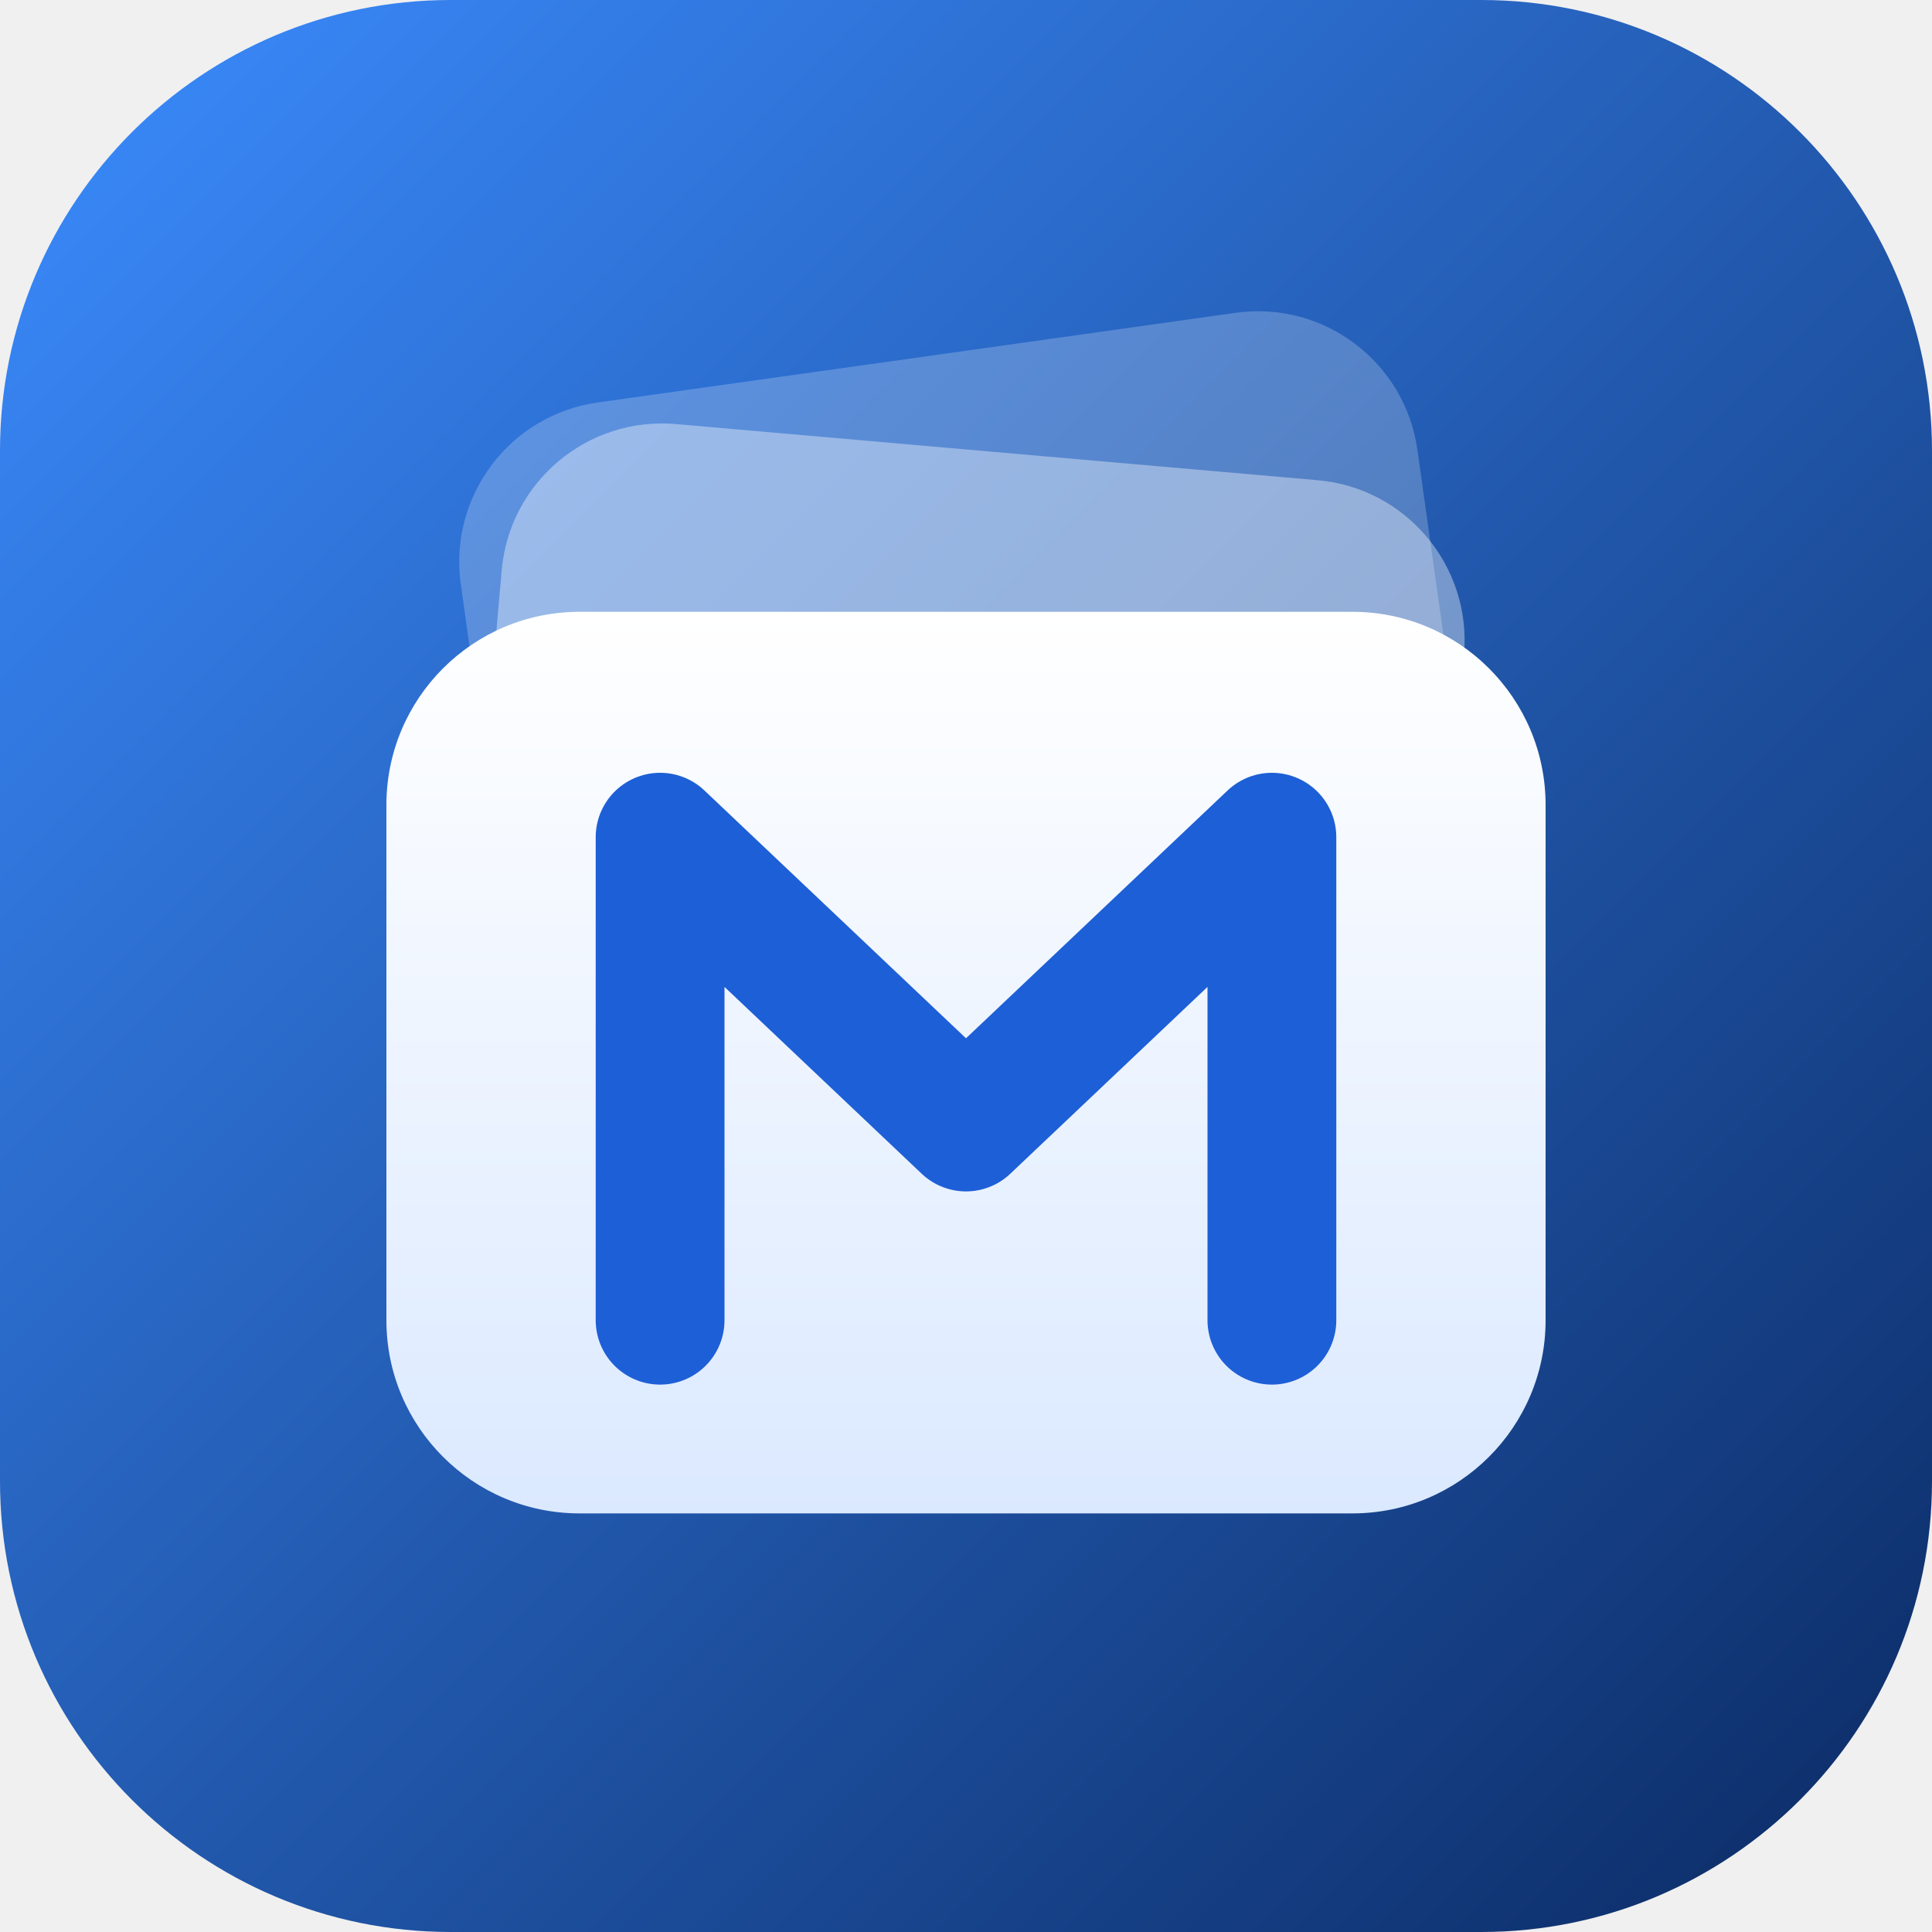
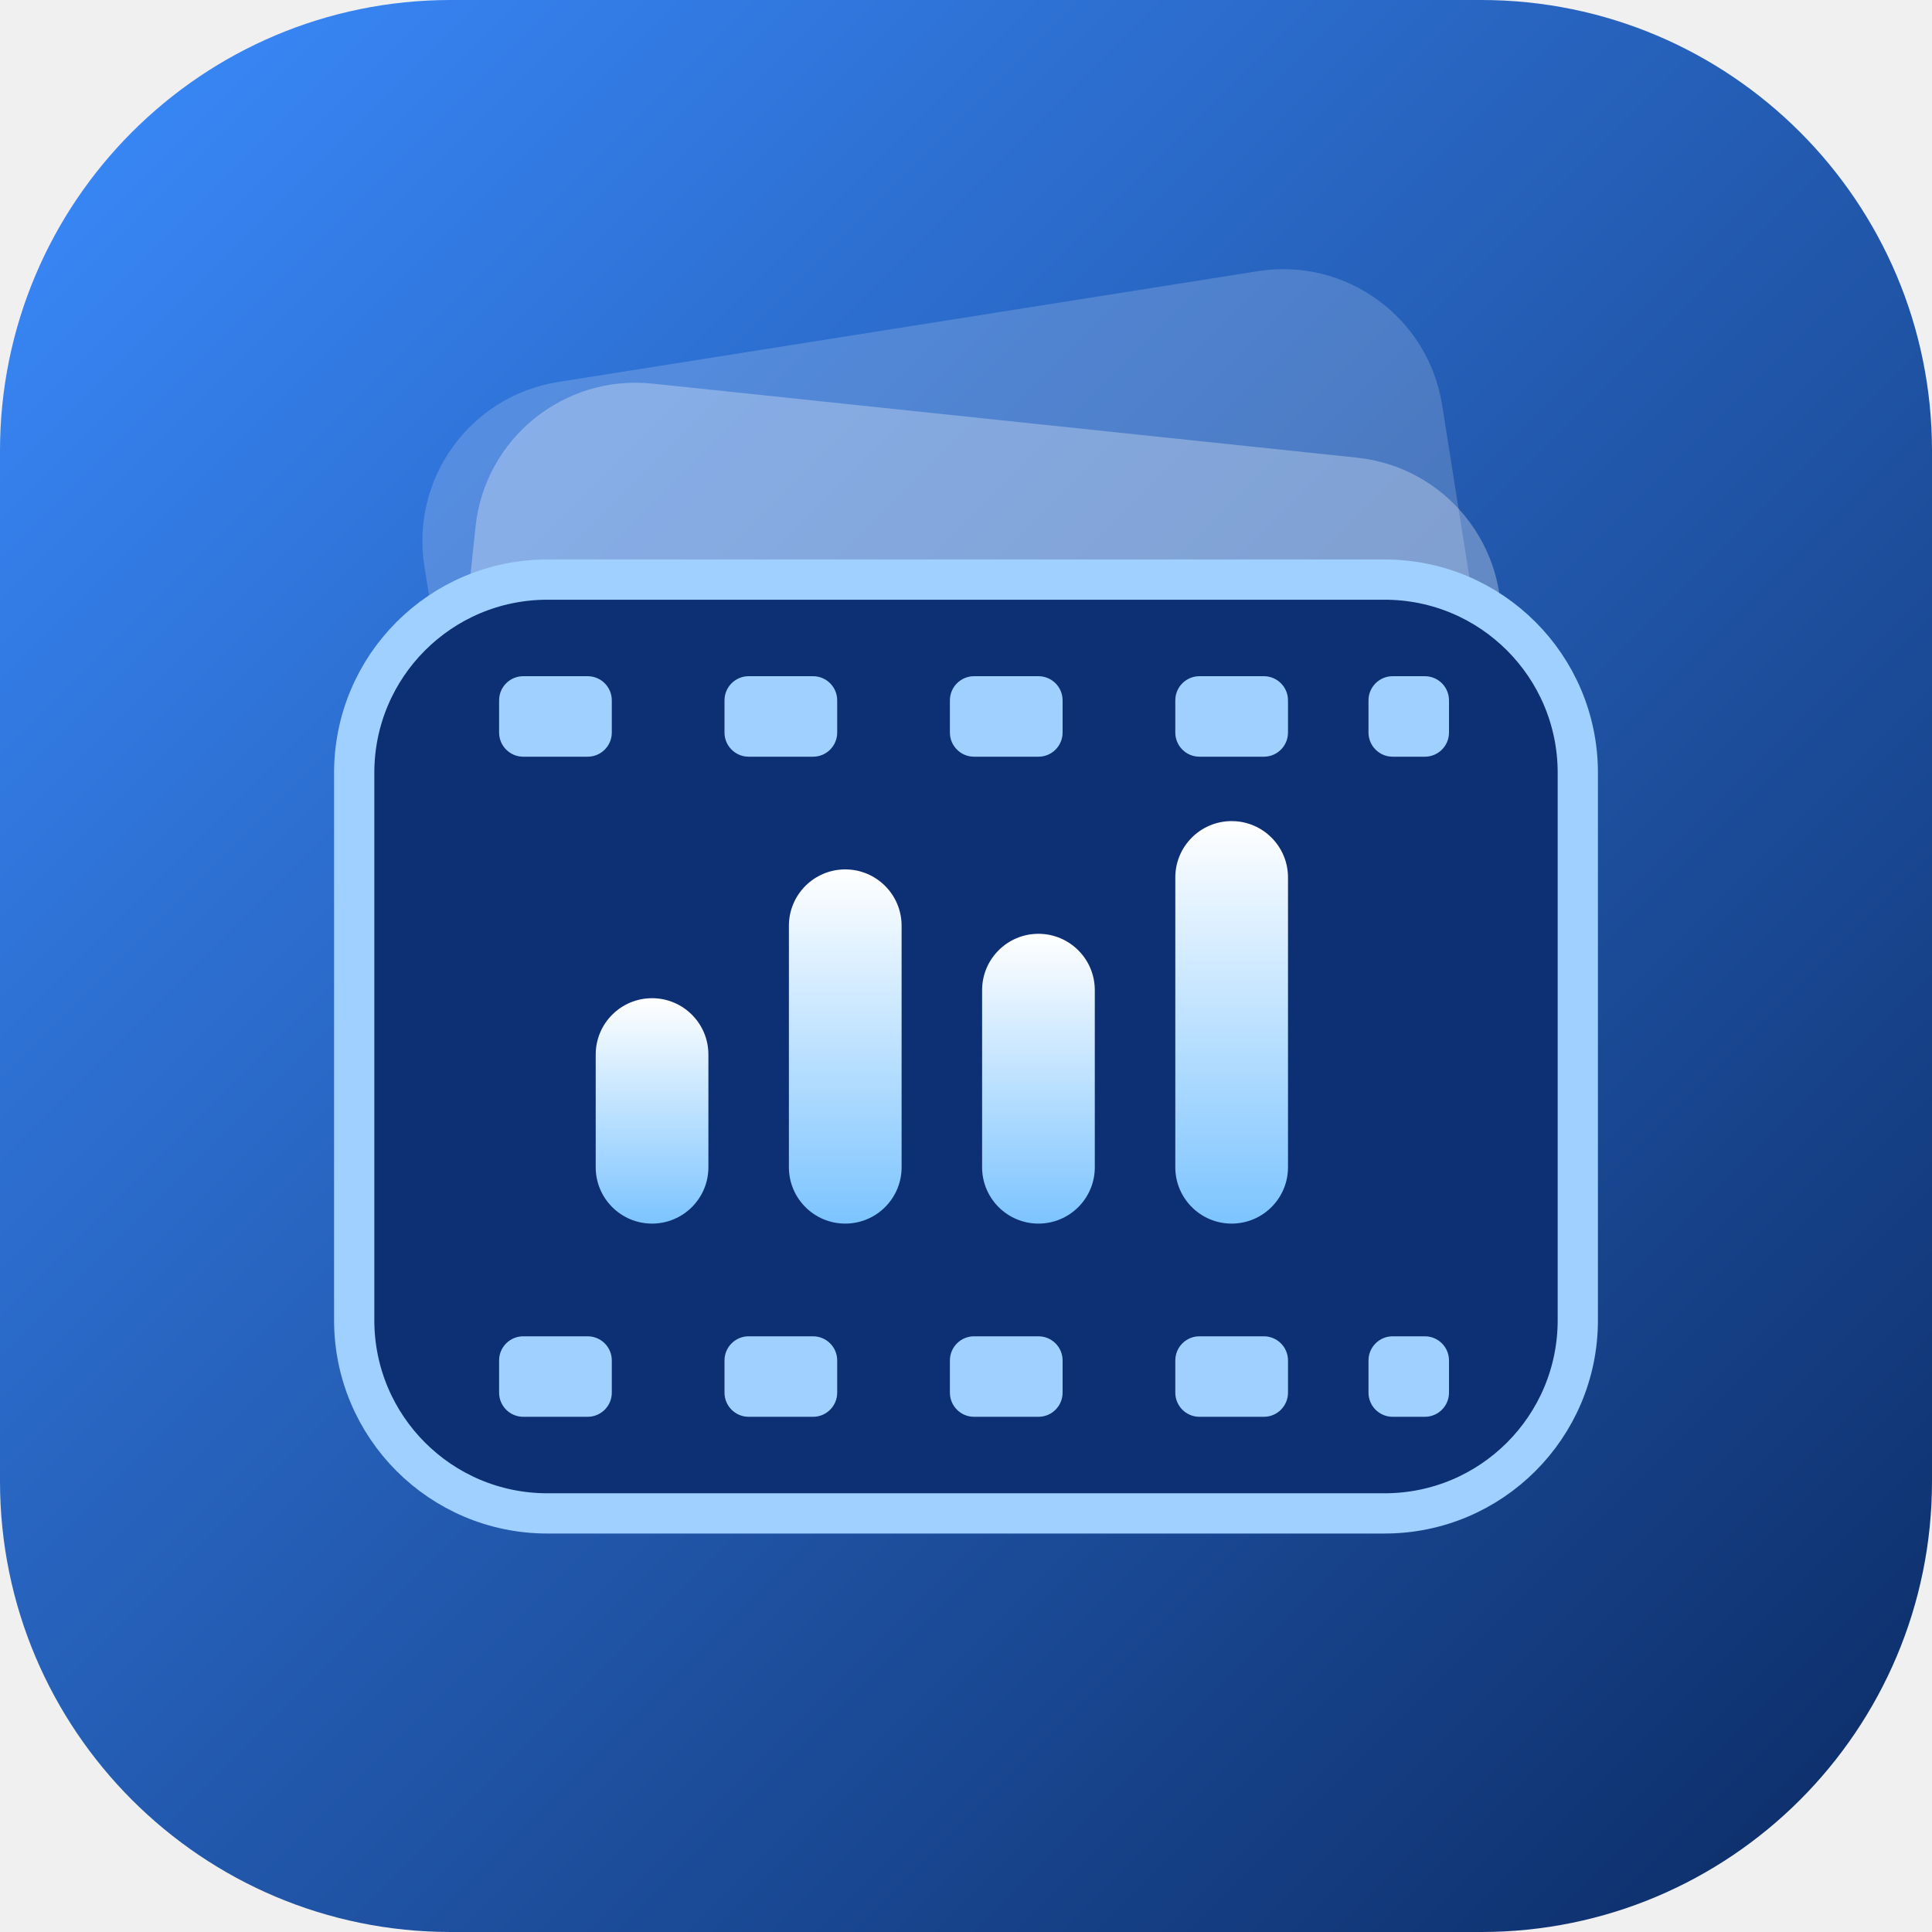
<svg xmlns="http://www.w3.org/2000/svg" viewBox="0 0 120 120">
  <defs>
    <linearGradient id="fondo" x1="0" y1="0" x2="1" y2="1">
      <stop offset="0" stop-color="#3b8cff" />
      <stop offset="1" stop-color="#0b2a63" />
    </linearGradient>
-     <linearGradient id="tarjeta" x1="0" y1="0" x2="0" y2="1">
-       <stop offset="0" stop-color="#ffffff" />
-       <stop offset="1" stop-color="#dbe9ff" />
+     <linearGradient id="barras" x1="0" y1="1" x2="0" y2="0">
+       <stop offset="0" stop-color="#7cc4ff" />
+       <stop offset="1" stop-color="#ffffff" />
    </linearGradient>
  </defs>
  <rect width="120" height="120" rx="28" fill="url(#fondo)" />
-   <rect x="30" y="22" width="60" height="44" rx="10" fill="#ffffff" opacity=".22" transform="rotate(-8 60 44)" />
-   <rect x="30" y="28" width="60" height="44" rx="10" fill="#ffffff" opacity=".38" transform="rotate(5 60 50)" />
-   <rect x="24" y="38" width="72" height="56" rx="12" fill="url(#tarjeta)" />
-   <path d="M41 82V52l19 18 19-18v30" fill="none" stroke="#1d5fd6" stroke-width="8" stroke-linecap="round" stroke-linejoin="round" />
+   <rect x="28" y="20" width="64" height="46" rx="10" fill="#ffffff" opacity=".18" transform="rotate(-9 60 43)" />
+   <rect x="28" y="26" width="64" height="46" rx="10" fill="#ffffff" opacity=".3" transform="rotate(6 60 49)" />
+   <rect x="22" y="36" width="76" height="58" rx="12" fill="#0d2f73" stroke="#9fd0ff" stroke-width="2.5" />
+   <g fill="#9fd0ff">
+     <rect x="31" y="42" width="7" height="5" rx="1.5" />
+     <rect x="45" y="42" width="7" height="5" rx="1.5" />
+     <rect x="59" y="42" width="7" height="5" rx="1.5" />
+     <rect x="73" y="42" width="7" height="5" rx="1.5" />
+     <rect x="85" y="42" width="5" height="5" rx="1.5" />
+     <rect x="31" y="83" width="7" height="5" rx="1.5" />
+     <rect x="45" y="83" width="7" height="5" rx="1.5" />
+     <rect x="59" y="83" width="7" height="5" rx="1.5" />
+     <rect x="73" y="83" width="7" height="5" rx="1.5" />
+     <rect x="85" y="83" width="5" height="5" rx="1.5" />
+   </g>
+   <g fill="url(#barras)">
+     <rect x="37" y="62" width="7" height="14" rx="3.5" />
+     <rect x="49" y="54" width="7" height="22" rx="3.5" />
+     <rect x="61" y="58" width="7" height="18" rx="3.5" />
+     <rect x="73" y="51" width="7" height="25" rx="3.5" />
+   </g>
</svg>
